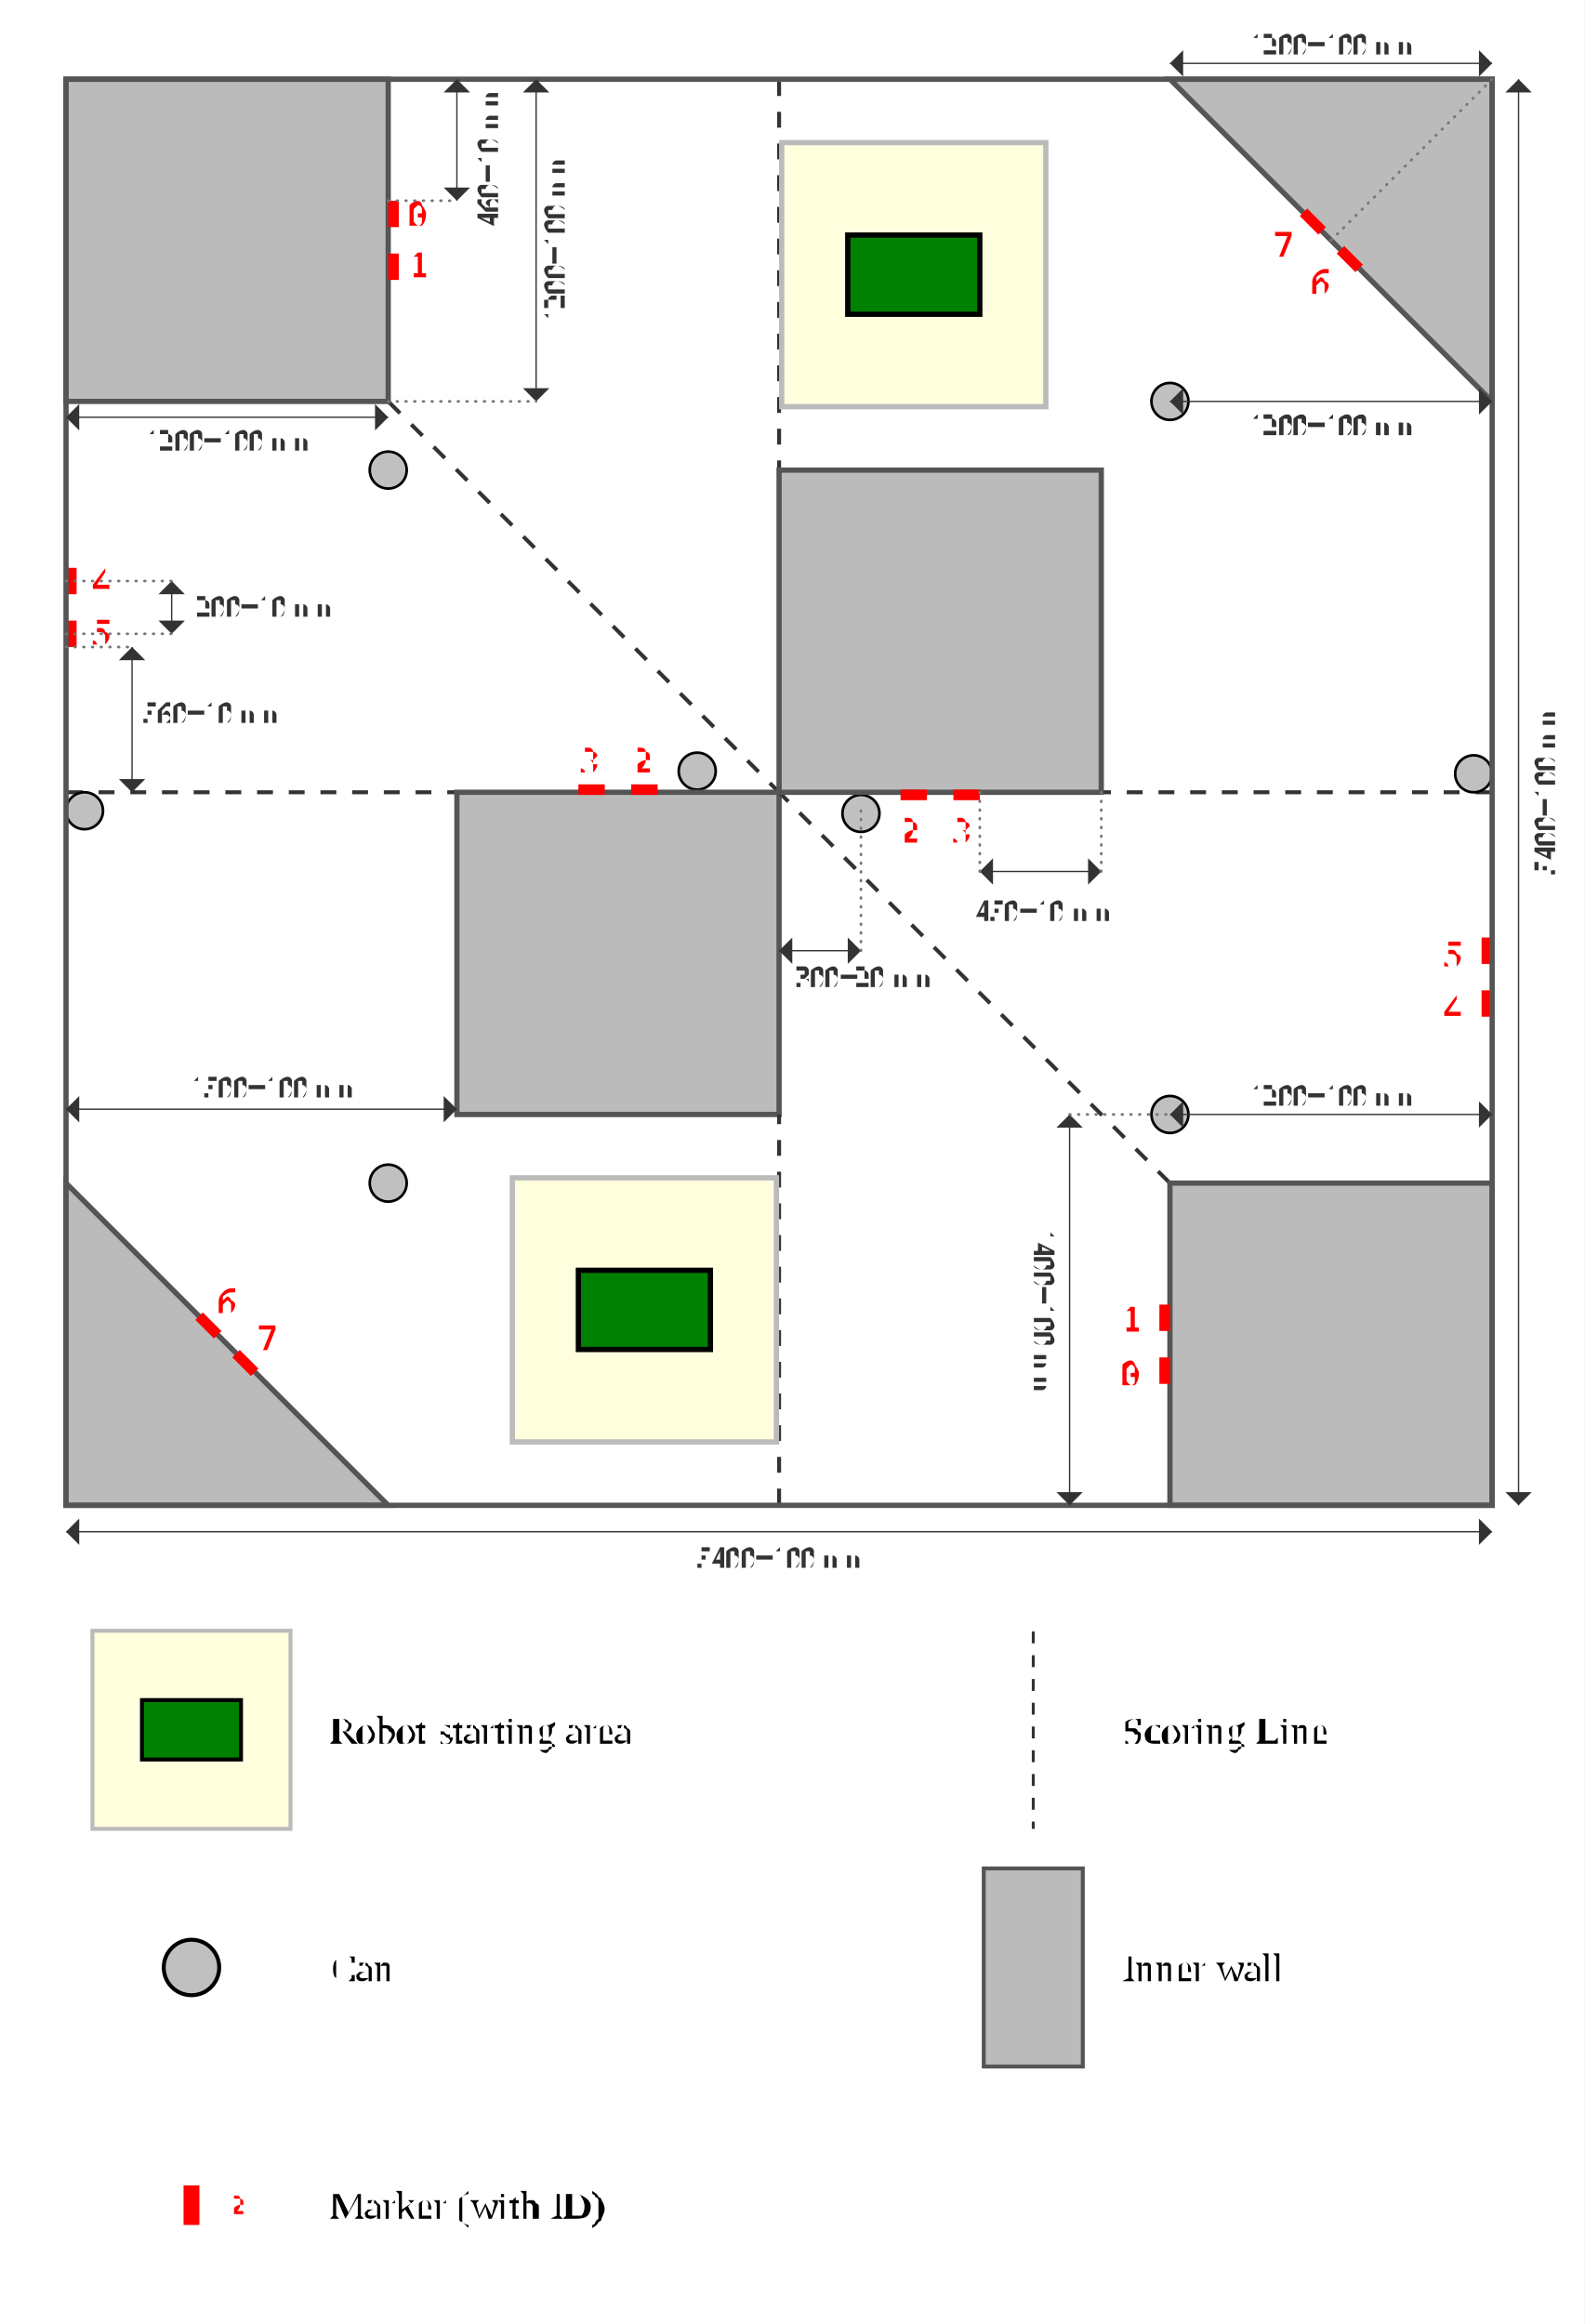
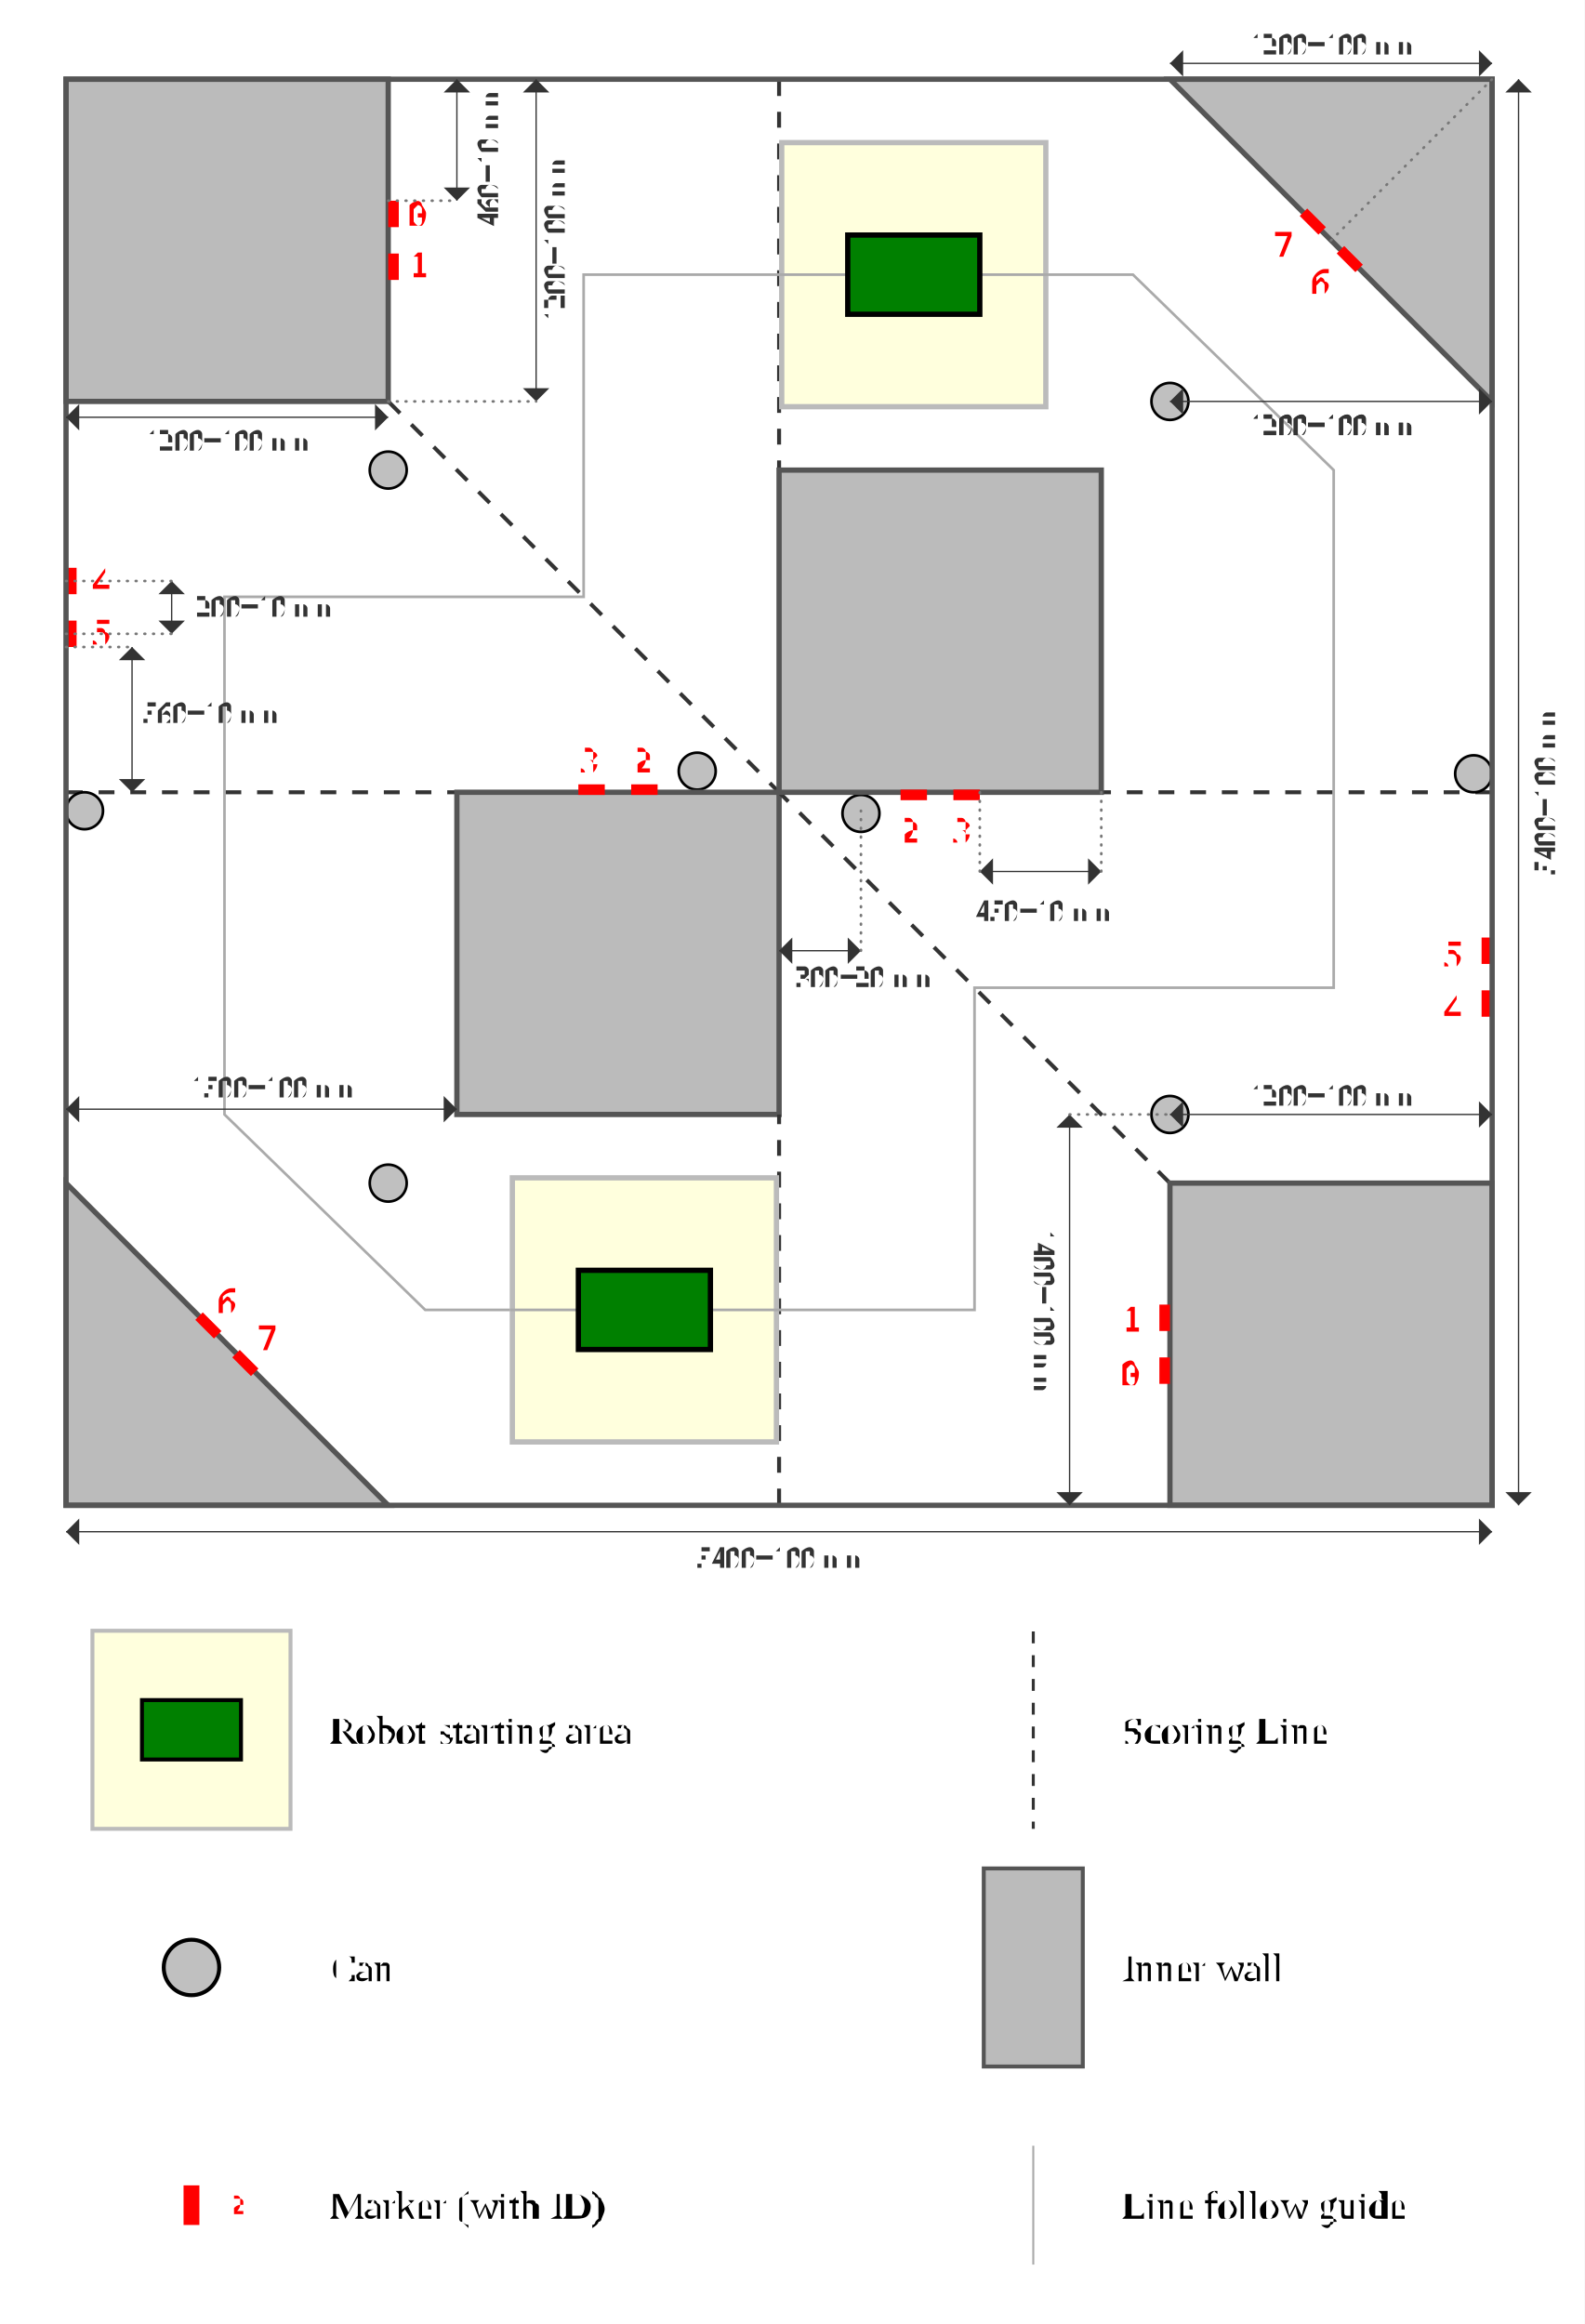
<svg xmlns="http://www.w3.org/2000/svg" xmlns:xlink="http://www.w3.org/1999/xlink" version="1.1" baseProfile="full" width="600" height="880">
  <style type="text/css">
    
      .arena-wall {
          fill: none;
          stroke: #555;
          stroke-width: .02;
      }

      .inner-wall {
          fill: #bbb;
          stroke: #555;
          stroke-width: .02;
+       }
+ 
+       .line-follow-guide {
+           fill: none;
+           stroke: #AAA;
+           stroke-width: .01;
      }

      .arena-wall {
          fill: none;
          stroke: #555;
          stroke-width: .02;
      }

      .can {
          stroke: black;
          stroke-width: 0.01;
          fill: silver;
      }

      #robot {
          fill: green;
          stroke: black;
          stroke-width: 0.02;
      }

      .scoring-line {
          stroke: #333;
          stroke-width: 0.015;
          /*stroke-dasharray: 0.141, 0.141;*/
          stroke-dasharray: 0.06 0.06;
          stroke-dashoffset: -50%;
          fill: none;
      }

      .marker {
          stroke: red;
          stroke-width: 0.04;
      }

      .start-zone {
        stroke: #bbb;
        stroke-width: 0.02;
        fill: #ffd;
      }

      .legend-label {
        font-size: 0.2px;
        text-anchor: start;
        dominant-baseline: central;
      }

      .marker-label {
        font-size: 0.12px;
        text-anchor: central;
        dominant-baseline: central;
        fill: red;
        font-family: monospace;
      }

      /*.dimension, .dimension-guide, .marker-label {
         display: none;
      }*/
      line.dimension {
        stroke: #333;
        stroke-width: 0.005;
        marker-start: url(#dimension-arrow-head-start);
        marker-end: url(#dimension-arrow-head-end);
      }

      text.dimension {
        fill: #333;
        font-size: 0.11px;
        text-anchor: middle;
        dominant-baseline: central;
      }
      .dimension-arrow-head {
        fill: #333;
      }
      .dimension-guide {
        stroke: #777;
        stroke-width: 0.01;
        stroke-dasharray: 0.003 0.03;
        stroke-linecap: round;
        fill: none;
      }

    
  </style>
  <defs>
    <g transform="scale(0.05)" id="dimension-arrow-head">
      <path id="path218" class="dimension-arrow-head" d="M0,0 L1,1 L1,-1 L0,0" />
    </g>
    <marker markerUnits="userSpaceOnUse" refY="1" refX="0" markerHeight="2" markerWidth="1" orient="auto" id="dimension-arrow-head-start">
      <use transform="translate(0,1)" xlink:href="#dimension-arrow-head" />
    </marker>
    <marker markerUnits="userSpaceOnUse" refY="1" refX="1" markerHeight="2" markerWidth="1" orient="auto" id="dimension-arrow-head-end">
      <use transform="matrix(-1,0,0,1,1,1)" xlink:href="#dimension-arrow-head" />
    </marker>
    <circle cx="0" cy="0" r="0.07" id="can" />
    <line x1="-0.05" y1="0" x2="0.05" y2="0" id="marker" />
    <rect width="0.5" height="0.3" x="-0.25" y="-0.15" id="robot" />
    <g id="side-zone">
      <line class="scoring-line" x1="2.7" y1="0" x2="2.7" y2="1.48" />
      <line class="scoring-line" x1="0" y1="2.7" x2="1.48" y2="2.7" />
      <line class="scoring-line" x1="1.22" y1="1.22" x2="2.7" y2="2.7" />
      <rect width="1" height="1" x="2.71" y="0.24" class="start-zone" />
+       <polyline points="3.72,0.74 1.96,0.74 1.96,1.96 0.6,1.96 0.6,3.92 1.36,4.66 1.68,4.66" class="line-follow-guide" />
      <g transform="translate(3.21 0.74)">
        <use xlink:href="#robot" />
      </g>
      <use xlink:href="#can" transform="translate(4.18 1.22)" class="can" />
      <use xlink:href="#can" transform="translate(1.22 1.48)" class="can" />
      <use xlink:href="#can" transform="translate(2.39 2.62)" class="can" />
      <use xlink:href="#can" transform="translate(0.07 2.77)" class="can" />
      <rect width="1.22" height="1.22" x="1.48" y="2.7" class="inner-wall" />
      <rect width="1.22" height="1.22" x="0" y="0" class="inner-wall" />
      <polygon points="5.4,0 4.18,0 5.4,1.22" class="inner-wall" />
      <use xlink:href="#marker" transform="translate(1.24 0.51) rotate(90)" class="marker" />
      <use xlink:href="#marker" transform="translate(1.24 0.71) rotate(90)" class="marker" />
      <use xlink:href="#marker" transform="translate(2.19 2.69)" class="marker" />
      <use xlink:href="#marker" transform="translate(1.99 2.69)" class="marker" />
      <use xlink:href="#marker" transform="translate(0.02 2.1) rotate(90)" class="marker" />
      <use xlink:href="#marker" transform="translate(0.02 1.9) rotate(90)" class="marker" />
      <use xlink:href="#marker" transform="translate(4.861 0.681) rotate(45)" class="marker" />
      <use xlink:href="#marker" transform="translate(4.721 0.539) rotate(45)" class="marker" />
    </g>
  </defs>
  <rect width="100%" height="100%" fill="white" />
  <g id="arena" transform="translate(25 30) scale(100)">
    <use xlink:href="#side-zone" />
    <use xlink:href="#side-zone" transform="rotate(180 2.7 2.7)" />
    <rect width="5.4" height="5.4" x="0" y="0" class="arena-wall" />
    <text class="marker-label" y="0.51" x="1.3">0</text>
    <text class="marker-label" y="0.71" x="1.3">1</text>
    <text class="marker-label" y="4.9" x="4">0</text>
    <text class="marker-label" y="4.7" x="4">1</text>
    <text class="marker-label" y="2.58" x="2.15">2</text>
    <text class="marker-label" y="2.58" x="1.95">3</text>
    <text class="marker-label" y="2.85" x="3.16">2</text>
    <text class="marker-label" y="2.85" x="3.36">3</text>
    <text class="marker-label" y="1.9" x="0.1">4</text>
    <text class="marker-label" y="2.1" x="0.1">5</text>
    <text class="marker-label" y="3.52" x="5.22">4</text>
    <text class="marker-label" y="3.32" x="5.22">5</text>
    <text class="marker-label" y="4.63" x="0.58">6</text>
    <text class="marker-label" y="4.77" x="0.73">7</text>
    <text class="marker-label" y="0.77" x="4.72">6</text>
    <text class="marker-label" y="0.63" x="4.58">7</text>
    <line x1="0" y1="1.28" x2="1.22" y2="1.28" class="dimension" />
    <text class="dimension" y="1.37" x="0.61">1200±100mm</text>
    <line x1="1.78" y1="0" x2="1.78" y2="1.22" class="dimension" />
    <line x1="1.22" y1="1.22" x2="1.78" y2="1.22" class="dimension-guide" />
    <text class="dimension" transform="rotate(-90, 1.85 0.61)" y="0.61" x="1.85">1200±100mm</text>
    <line x1="1.48" y1="0" x2="1.48" y2="0.46" class="dimension" />
    <line x1="1.22" y1="0.46" x2="1.48" y2="0.46" class="dimension-guide" />
    <text class="dimension" transform="rotate(-90, 1.6 0.3)" y="0.3" x="1.6">460±10mm</text>
    <line x1="0" y1="3.9" x2="1.48" y2="3.9" class="dimension" />
    <text class="dimension" y="3.82" x="0.78">1500±100mm</text>
    <line x1="4.18" y1="-0.06" x2="5.4" y2="-0.06" class="dimension" />
    <text class="dimension" y="-0.13" x="4.79">1200±100mm</text>
    <line x1="4.18" y1="3.92" x2="5.4" y2="3.92" class="dimension" />
    <text class="dimension" y="3.85" x="4.79">1200±100mm</text>
    <line x1="3.8" y1="5.4" x2="3.8" y2="3.92" class="dimension" />
    <line x1="3.8" y1="3.92" x2="4.18" y2="3.92" class="dimension-guide" />
    <text class="dimension" transform="rotate(90, 3.7 4.66)" y="4.66" x="3.7">1400±100mm</text>
    <line x1="2.7" y1="3.3" x2="3.01" y2="3.3" class="dimension" />
    <line x1="3.01" y1="3.3" x2="3.01" y2="2.77" class="dimension-guide" />
    <text class="dimension" y="3.4" x="3.02">300±20mm</text>
    <line x1="3.46" y1="3" x2="3.92" y2="3" class="dimension" />
    <line x1="3.46" y1="3" x2="3.46" y2="2.7" class="dimension-guide" />
    <line x1="3.92" y1="3" x2="3.92" y2="2.7" class="dimension-guide" />
    <text class="dimension" y="3.15" x="3.7">450±10mm</text>
    <line x1="0.4" y1="1.9" x2="0.4" y2="2.1" class="dimension" />
    <line x1="0" y1="1.9" x2="0.4" y2="1.9" class="dimension-guide" />
    <line x1="0" y1="2.1" x2="0.4" y2="2.1" class="dimension-guide" />
    <text class="dimension" y="2" x="0.75">200±10mm</text>
    <line x1="0.25" y1="2.15" x2="0.25" y2="2.7" class="dimension" />
    <line x1="0" y1="2.15" x2="0.25" y2="2.15" class="dimension-guide" />
    <text class="dimension" y="2.4" x="0.55">560±10mm</text>
    <line x1="4.79" y1="0.61" x2="5.4" y2="0" class="dimension-guide" />
    <text class="dimension" y="1.31" x="4.79">1200±100mm</text>
    <line x1="4.18" y1="1.22" x2="5.4" y2="1.22" class="dimension" />
    <text class="dimension" y="1.31" x="4.79">1200±100mm</text>
    <line x1="0" y1="5.5" x2="5.4" y2="5.5" class="dimension" />
    <text class="dimension" y="5.6" x="2.7">5400±100mm</text>
    <line x1="5.5" y1="0" x2="5.5" y2="5.4" class="dimension" />
    <text class="dimension" transform="rotate(-90, 5.6 2.7)" y="2.7" x="5.6">5400±100mm</text>
  </g>
  <g id="legend" transform="translate(35 580) scale(75)">
    <rect width="1" height="1" x="0" y="0.5" class="start-zone" />
    <use x="0.5" y="1" xlink:href="#robot" />
    <text class="legend-label" y="1" x="1.2">Robot starting area</text>
    <use xlink:href="#can" transform="translate(0.5 2.2) scale(2)" class="can" />
    <text class="legend-label" y="2.2" x="1.2">Can</text>
    <use xlink:href="#marker" transform="translate(0.5 3.4) scale(2) rotate(90)" class="marker" />
    <text class="marker-label" y="3.4" x="0.7">2</text>
    <text class="legend-label" y="3.4" x="1.2">Marker (with ID)</text>
    <line class="scoring-line" x1="4.75" y1="0.5" x2="4.75" y2="1.5" />
    <text class="legend-label" y="1" x="5.2">Scoring Line</text>
    <rect width="0.5" height="1" x="4.5" y="1.7" class="inner-wall" />
    <text class="legend-label" y="2.2" x="5.2">Inner wall</text>
+     <line class="line-follow-guide" x1="4.75" y1="3.1" x2="4.75" y2="3.7" />
+     <text class="legend-label" y="3.4" x="5.2">Line follow guide</text>
  </g>
</svg>
